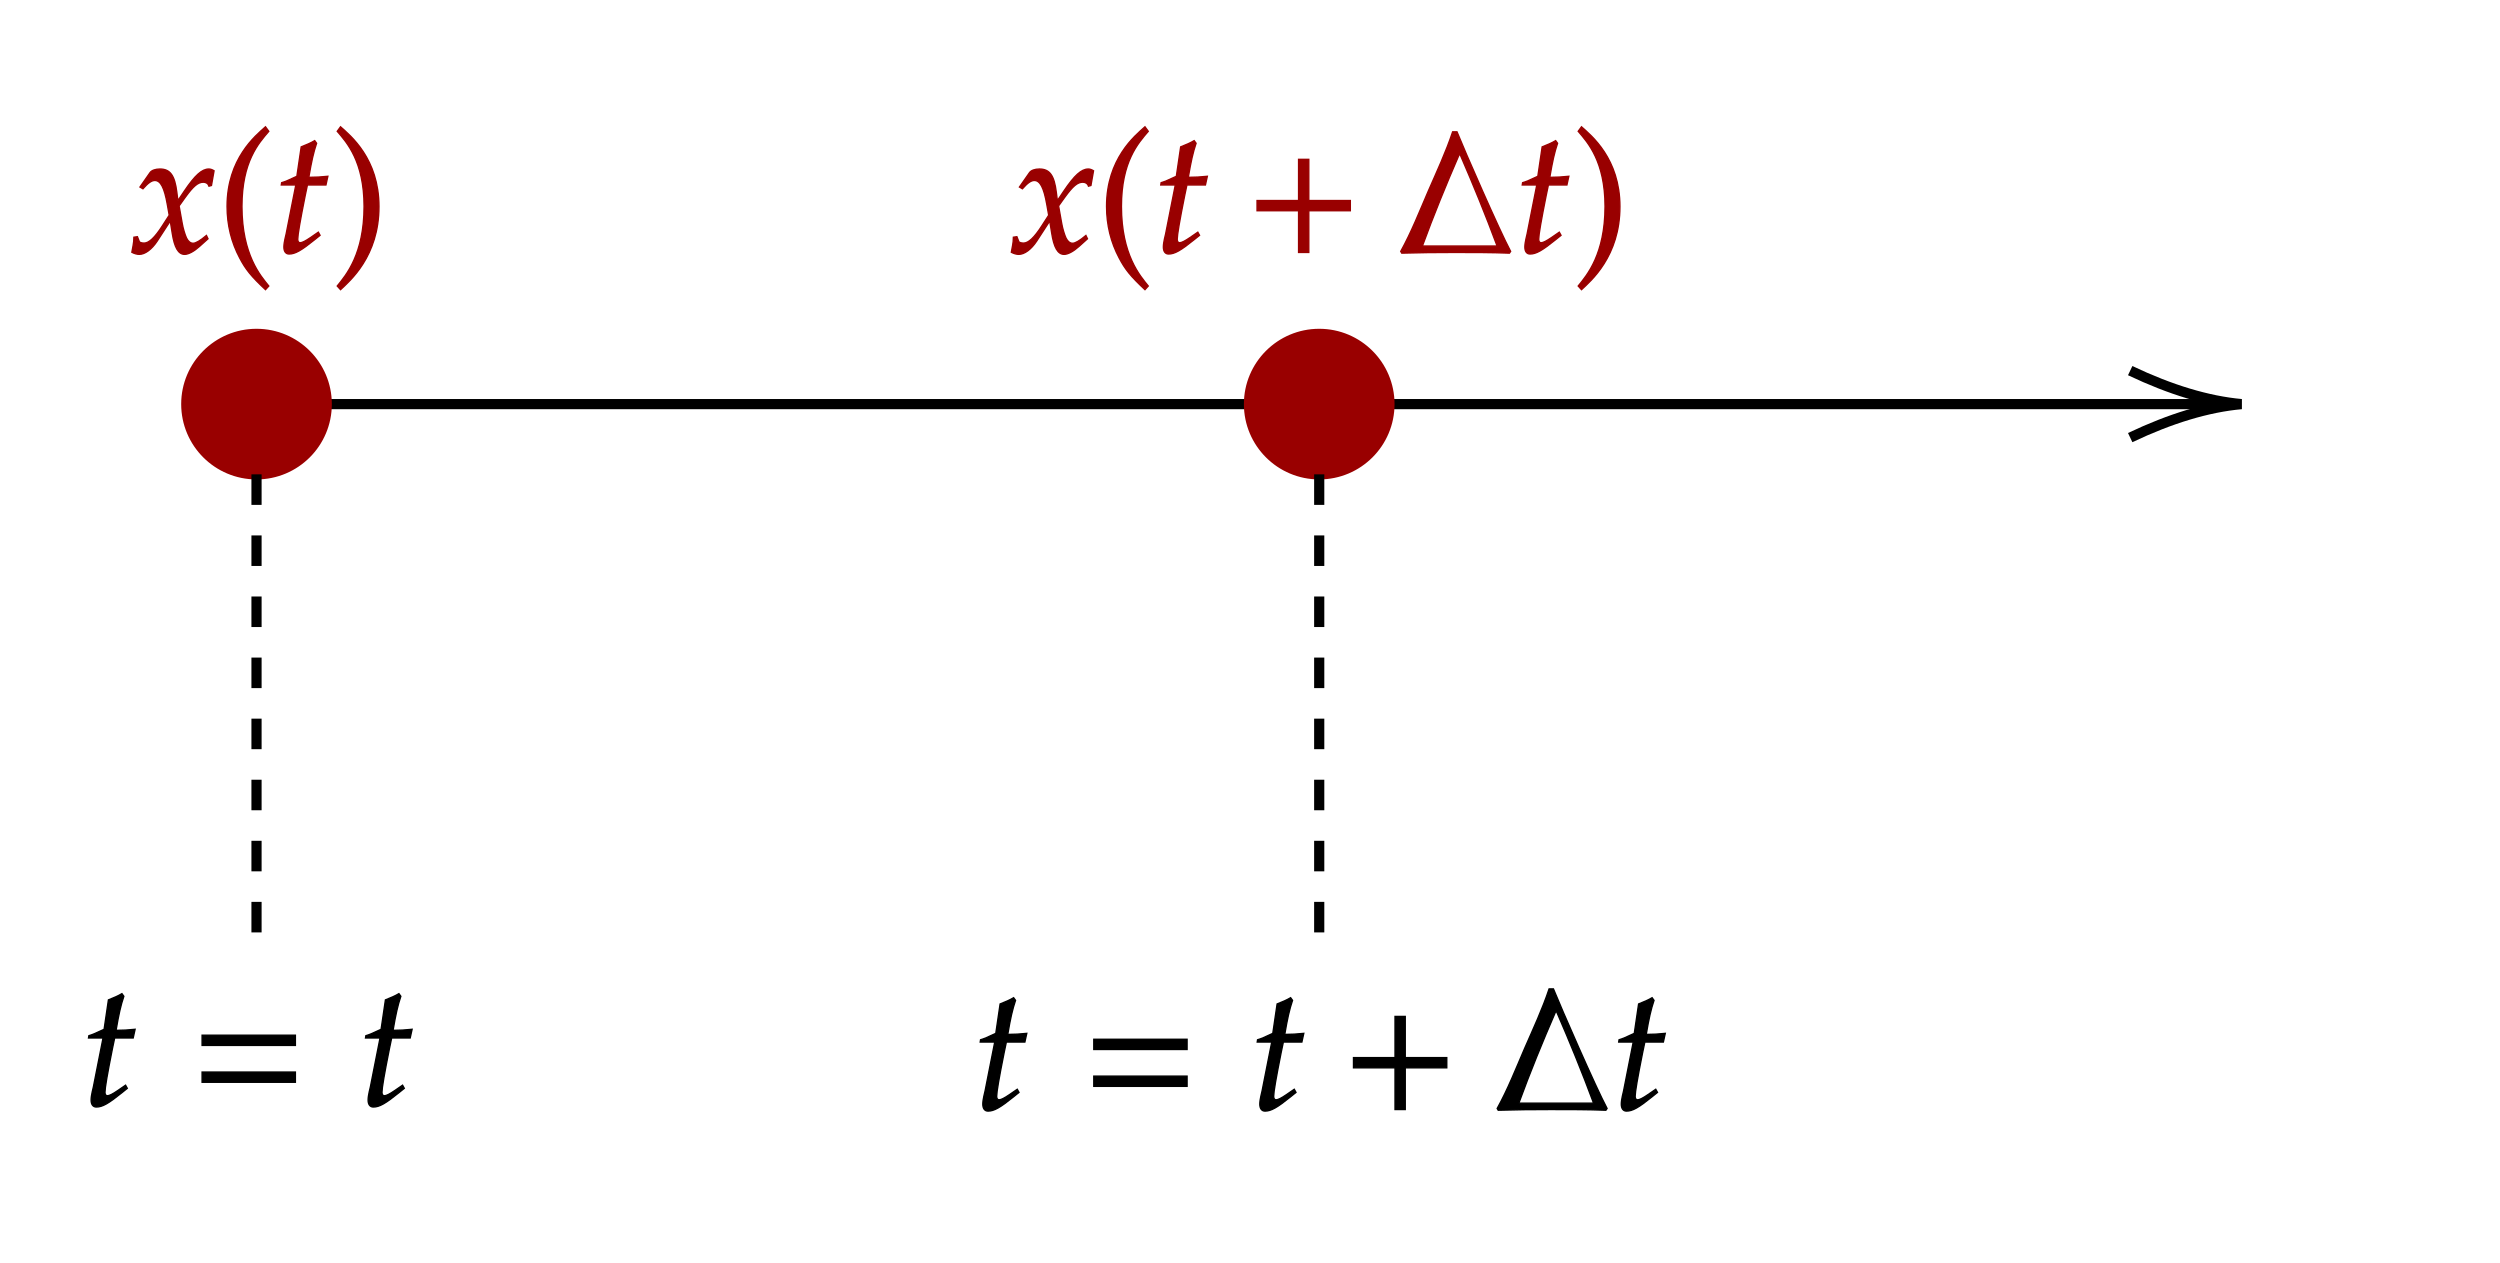
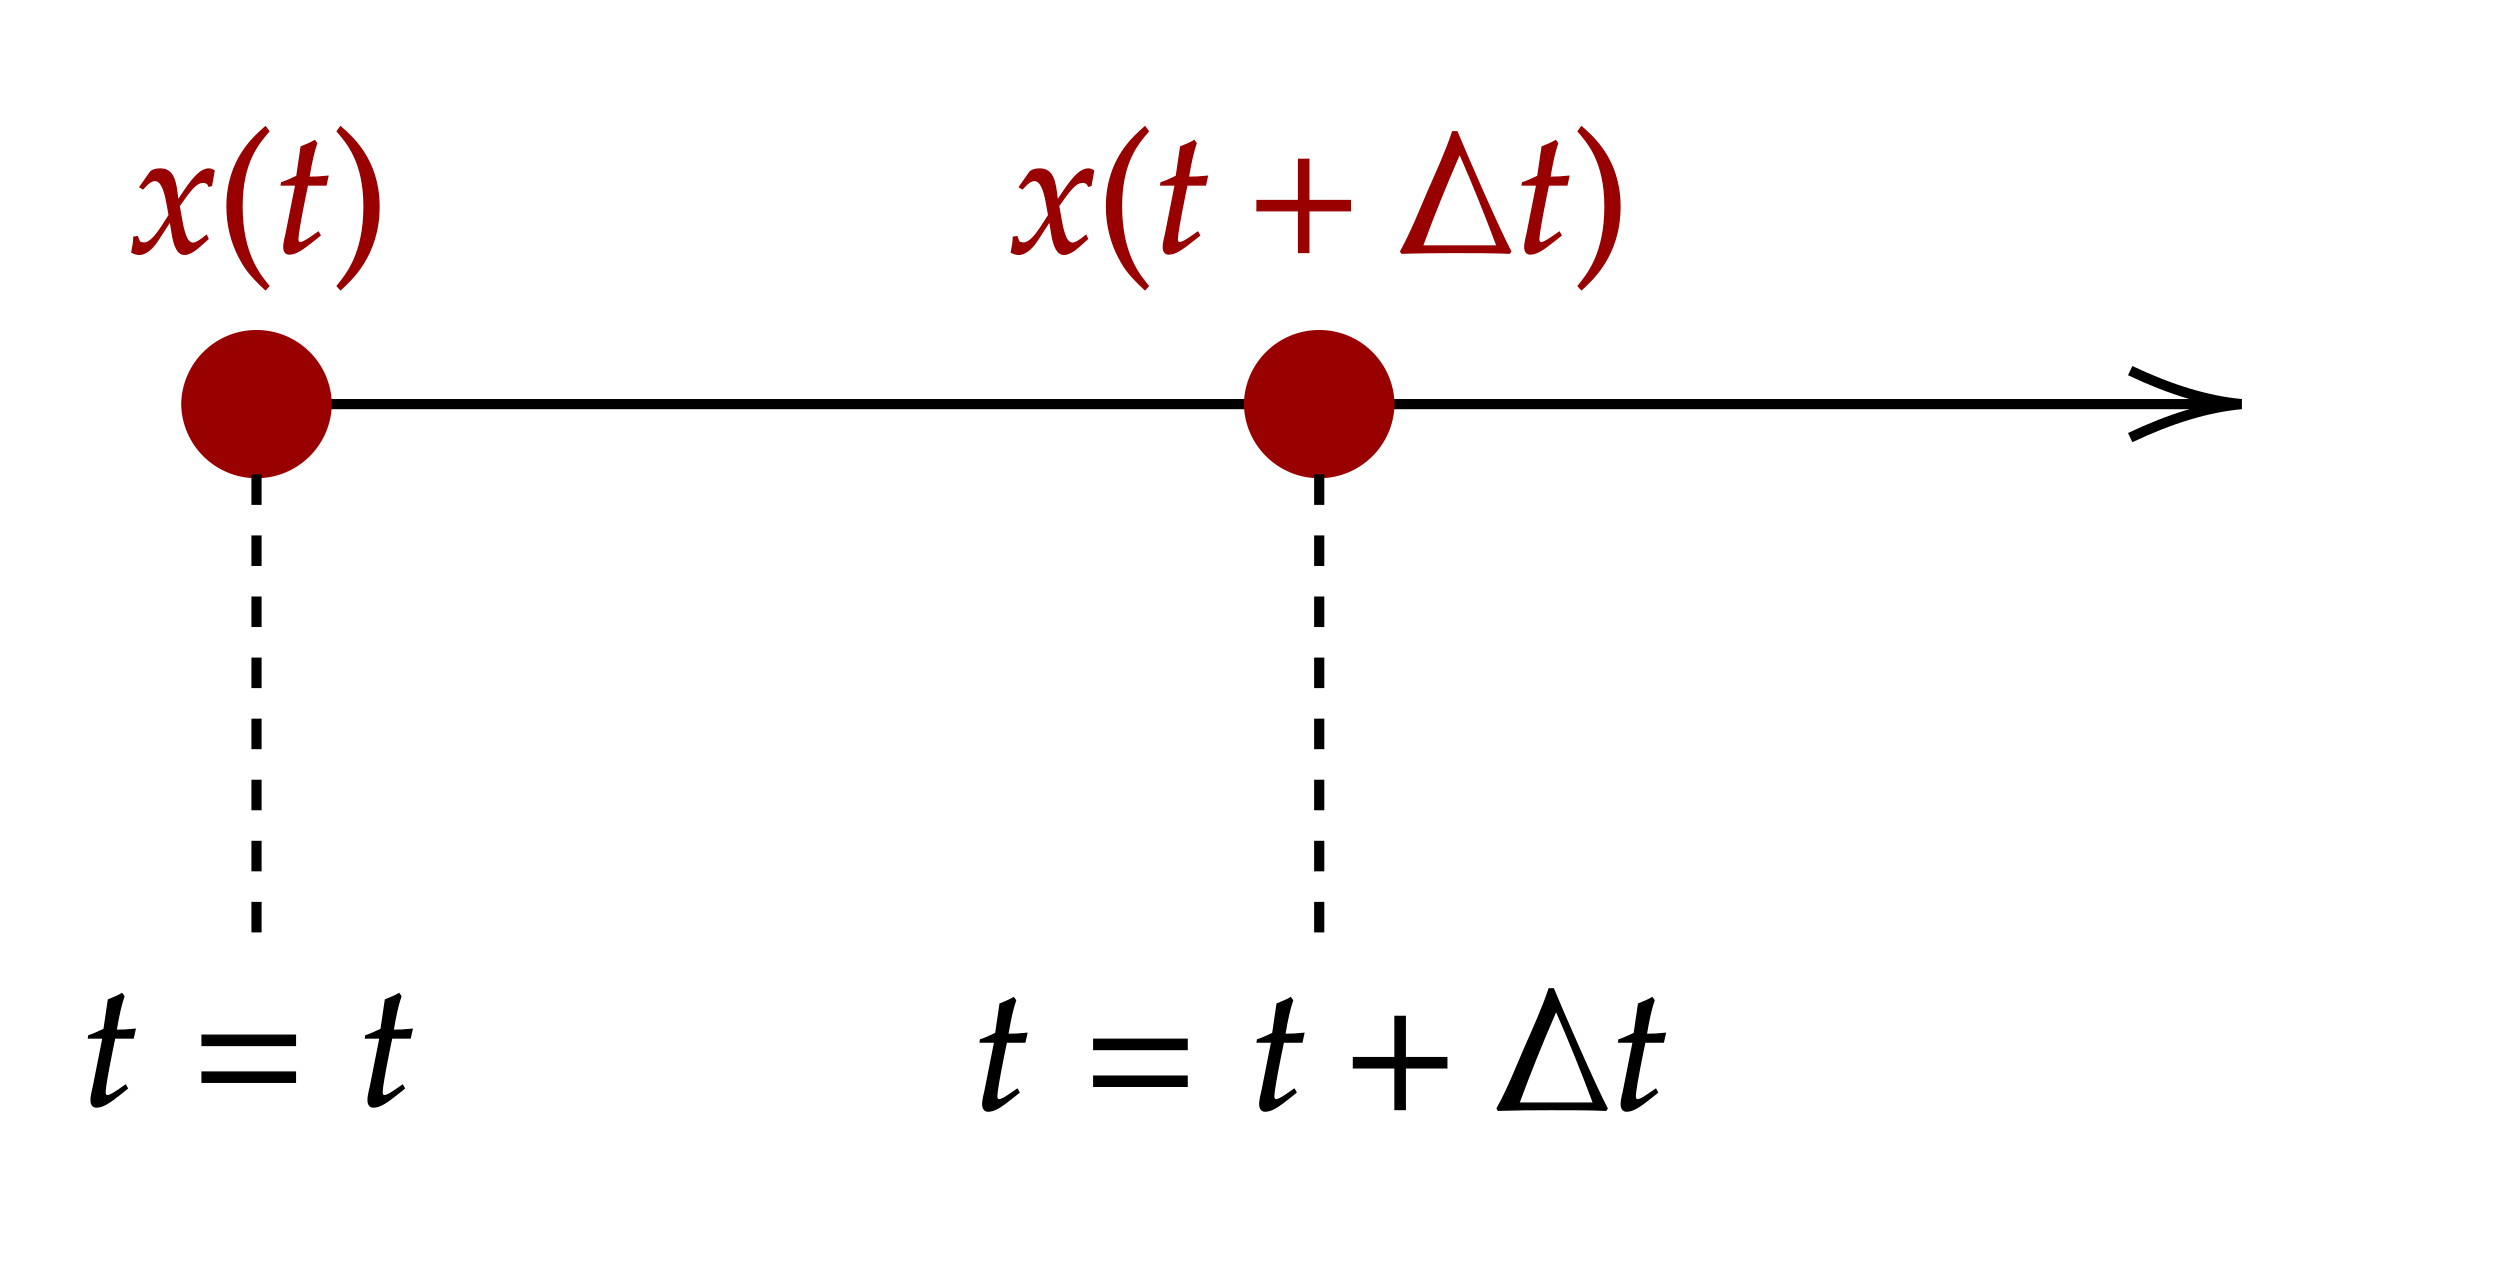
- <svg xmlns="http://www.w3.org/2000/svg" x="0" y="0" width="245.6" height="124" style="         width:245.6px;         height:124px;         background: transparent;         fill: none; ">
+ <svg xmlns="http://www.w3.org/2000/svg" width="245.6" height="124" style="width:245.6px;height:124px;background:0 0;fill:none">
  <svg />
-   <svg class="role-diagram-draw-area" style="overflow: visible;">
-     <g class="shapes-region" style="stroke: black; fill: none;">
+   <svg class="role-diagram-draw-area" style="overflow:visible">
+     <g class="shapes-region" style="stroke:#000;fill:none">
      <g class="arrow-line">
-         <path class="connection real" stroke-dasharray="" d="  M25.2,39.7 L218.2,39.7" style="stroke: rgb(0, 0, 0); stroke-width: 1; fill: none; fill-opacity: 1;" />
-         <g stroke="#000" transform="matrix(-1,1.2246467991473532e-16,-1.2246467991473532e-16,-1,220.2,39.7)" style="stroke: rgb(0, 0, 0); stroke-width: 1;">
-           <path d=" M10.93,-3.29 Q4.96,-0.45 0,0 Q4.96,0.45 10.93,3.29" />
-         </g>
+         <path d="M25.2 39.7h193" class="connection real" style="stroke:#000;stroke-width:1;fill:none;fill-opacity:1" />
+         <path d="M10.93-3.29Q4.96-.45 0 0q4.96.45 10.93 3.29" style="stroke:#000;stroke-width:1" transform="matrix(-1 0 0 -1 220.2 39.7)" />
      </g>
      <g class="composite-shape">
-         <path class="real" d=" M18.3,39.7 C18.3,35.89 21.39,32.8 25.2,32.8 C29.01,32.8 32.1,35.89 32.1,39.7 C32.1,43.51 29.01,46.6 25.2,46.6 C21.39,46.6 18.3,43.51 18.3,39.7 Z" style="stroke-width: 1; stroke: rgb(153, 0, 0); fill: rgb(153, 0, 0); fill-opacity: 1; stroke-opacity: 1;" />
+         <path d="M18.3 39.7a6.901 6.901 0 0 1 13.8 0 6.901 6.901 0 0 1-13.8 0Z" class="real" style="stroke-width:1;stroke:#900;fill:#900;fill-opacity:1;stroke-opacity:1" />
      </g>
      <g class="composite-shape">
-         <path class="real" d=" M122.7,39.7 C122.7,35.89 125.79,32.8 129.6,32.8 C133.41,32.8 136.5,35.89 136.5,39.7 C136.5,43.51 133.41,46.6 129.6,46.6 C125.79,46.6 122.7,43.51 122.7,39.7 Z" style="stroke-width: 1; stroke: rgb(153, 0, 0); stroke-opacity: 1; fill: rgb(153, 0, 0); fill-opacity: 1;" />
+         <path d="M122.7 39.7a6.901 6.901 0 0 1 13.8 0 6.901 6.901 0 0 1-13.8 0Z" class="real" style="stroke-width:1;stroke:#900;stroke-opacity:1;fill:#900;fill-opacity:1" />
      </g>
      <g class="arrow-line">
-         <path class="connection real" stroke-dasharray="3" d="  M25.2,46.6 L25.2,93.84" style="stroke: rgb(0, 0, 0); stroke-width: 1; fill: none; fill-opacity: 1;" />
+         <path stroke-dasharray="3" d="M25.2 46.6v47.24" class="connection real" style="stroke:#000;stroke-width:1;fill:none;fill-opacity:1" />
      </g>
      <g class="arrow-line">
-         <path class="connection real" stroke-dasharray="3" d="  M129.6,46.6 L129.6,93.84" style="stroke: rgb(0, 0, 0); stroke-width: 1; fill: none; fill-opacity: 1;" />
-       </g>
-       <g />
-     </g>
-     <g />
-     <g />
-     <g />
-   </svg>
-   <svg width="244" height="122.4" style="width:244px;height:122.4px;font-family:Asana-Math, Asana;background:transparent;">
-     <g>
-       <g>
-         <g>
-           <g transform="matrix(1,0,0,1,8,108.6)">
-             <path transform="matrix(0.017,0,0,-0.017,0,0)" d="M125 390L69 107C68 99 56 61 56 31C56 6 67 -9 86 -9C121 -9 156 11 234 74L265 99L255 117L210 86C181 66 161 56 150 56C141 56 136 64 136 76C136 102 150 183 179 328L192 390L299 390L310 440C272 436 238 434 200 434C216 528 227 577 245 631L234 646C214 634 187 622 156 610L131 440C87 419 61 408 43 403L41 390Z" stroke="rgb(0,0,0)" stroke-opacity="1" stroke-width="8" fill="rgb(0,0,0)" fill-opacity="1" />
-           </g>
-         </g>
-         <g>
-           <g transform="matrix(1,0,0,1,18.75,108.6)">
-             <path transform="matrix(0.017,0,0,-0.017,0,0)" d="M604 347L604 406L65 406L65 347ZM604 134L604 193L65 193L65 134Z" stroke="rgb(0,0,0)" stroke-opacity="1" stroke-width="8" fill="rgb(0,0,0)" fill-opacity="1" />
-           </g>
-         </g>
-         <g>
-           <g transform="matrix(1,0,0,1,35.2125,108.6)">
-             <path transform="matrix(0.017,0,0,-0.017,0,0)" d="M125 390L69 107C68 99 56 61 56 31C56 6 67 -9 86 -9C121 -9 156 11 234 74L265 99L255 117L210 86C181 66 161 56 150 56C141 56 136 64 136 76C136 102 150 183 179 328L192 390L299 390L310 440C272 436 238 434 200 434C216 528 227 577 245 631L234 646C214 634 187 622 156 610L131 440C87 419 61 408 43 403L41 390Z" stroke="rgb(0,0,0)" stroke-opacity="1" stroke-width="8" fill="rgb(0,0,0)" fill-opacity="1" />
-           </g>
-         </g>
-       </g>
-     </g>
-     <g>
-       <g>
-         <g>
-           <g transform="matrix(1,0,0,1,95.6,109)">
-             <path transform="matrix(0.017,0,0,-0.017,0,0)" d="M125 390L69 107C68 99 56 61 56 31C56 6 67 -9 86 -9C121 -9 156 11 234 74L265 99L255 117L210 86C181 66 161 56 150 56C141 56 136 64 136 76C136 102 150 183 179 328L192 390L299 390L310 440C272 436 238 434 200 434C216 528 227 577 245 631L234 646C214 634 187 622 156 610L131 440C87 419 61 408 43 403L41 390Z" stroke="rgb(0,0,0)" stroke-opacity="1" stroke-width="8" fill="rgb(0,0,0)" fill-opacity="1" />
-           </g>
-         </g>
-         <g>
-           <g transform="matrix(1,0,0,1,106.35,109)">
-             <path transform="matrix(0.017,0,0,-0.017,0,0)" d="M604 347L604 406L65 406L65 347ZM604 134L604 193L65 193L65 134Z" stroke="rgb(0,0,0)" stroke-opacity="1" stroke-width="8" fill="rgb(0,0,0)" fill-opacity="1" />
-           </g>
-         </g>
-         <g>
-           <g transform="matrix(1,0,0,1,122.8125,109)">
-             <path transform="matrix(0.017,0,0,-0.017,0,0)" d="M125 390L69 107C68 99 56 61 56 31C56 6 67 -9 86 -9C121 -9 156 11 234 74L265 99L255 117L210 86C181 66 161 56 150 56C141 56 136 64 136 76C136 102 150 183 179 328L192 390L299 390L310 440C272 436 238 434 200 434C216 528 227 577 245 631L234 646C214 634 187 622 156 610L131 440C87 419 61 408 43 403L41 390Z" stroke="rgb(0,0,0)" stroke-opacity="1" stroke-width="8" fill="rgb(0,0,0)" fill-opacity="1" />
-           </g>
-         </g>
-         <g>
-           <g transform="matrix(1,0,0,1,131.8625,109)">
-             <path transform="matrix(0.017,0,0,-0.017,0,0)" d="M604 241L604 300L364 300L364 538L305 538L305 300L65 300L65 241L305 241L305 0L364 0L364 241Z" stroke="rgb(0,0,0)" stroke-opacity="1" stroke-width="8" fill="rgb(0,0,0)" fill-opacity="1" />
-           </g>
-         </g>
-         <g>
-           <g transform="matrix(1,0,0,1,146.625,109)">
-             <path transform="matrix(0.017,0,0,-0.017,0,0)" d="M662 6L655 -4C549 0 443 0 336 0C235 0 134 -1 33 -4L27 6C88 116 136 238 186 354C235 466 288 580 327 697L352 697C395 590 597 128 662 6ZM584 37C518 215 447 389 371 564L364 564C289 391 217 215 152 37Z" stroke="rgb(0,0,0)" stroke-opacity="1" stroke-width="8" fill="rgb(0,0,0)" fill-opacity="1" />
-           </g>
-         </g>
-         <g>
-           <g transform="matrix(1,0,0,1,158.325,109)">
-             <path transform="matrix(0.017,0,0,-0.017,0,0)" d="M125 390L69 107C68 99 56 61 56 31C56 6 67 -9 86 -9C121 -9 156 11 234 74L265 99L255 117L210 86C181 66 161 56 150 56C141 56 136 64 136 76C136 102 150 183 179 328L192 390L299 390L310 440C272 436 238 434 200 434C216 528 227 577 245 631L234 646C214 634 187 622 156 610L131 440C87 419 61 408 43 403L41 390Z" stroke="rgb(0,0,0)" stroke-opacity="1" stroke-width="8" fill="rgb(0,0,0)" fill-opacity="1" />
-           </g>
-         </g>
-       </g>
-     </g>
-     <g>
-       <g>
-         <g>
-           <g transform="matrix(1,0,0,1,12.8,24.8)">
-             <path transform="matrix(0.017,0,0,-0.017,0,0)" d="M9 1C24 -7 40 -11 52 -11C85 -11 124 18 155 65L231 182L242 113C255 28 278 -11 314 -11C336 -11 368 6 400 35L449 79L440 98C404 68 379 53 363 53C348 53 335 63 325 83C316 102 305 139 300 168L282 269L317 318C364 383 391 406 422 406C438 406 450 398 455 383L469 387L484 472C472 479 463 482 454 482C414 482 374 446 312 354L275 299L269 347C257 446 230 482 171 482C145 482 123 474 114 461L56 378L73 368C103 402 123 416 142 416C175 416 197 375 214 277L225 215L185 153C142 86 108 54 80 54C65 54 54 58 52 63L41 91L21 88C21 53 13 27 9 1Z" stroke="rgb(153,0,0)" stroke-opacity="1" stroke-width="8" fill="rgb(153,0,0)" fill-opacity="1" />
-           </g>
-         </g>
-         <g>
-           <g transform="matrix(1,0,0,1,21.2875,24.8)">
-             <path transform="matrix(0.017,0,0,-0.017,0,0)" d="M146 266C146 526 243 632 301 700L282 726C225 675 60 542 60 266C60 159 85 58 133 -32C168 -99 200 -138 282 -215L301 -194C255 -137 146 -15 146 266Z" stroke="rgb(153,0,0)" stroke-opacity="1" stroke-width="8" fill="rgb(153,0,0)" fill-opacity="1" />
-           </g>
-         </g>
-         <g>
-           <g transform="matrix(1,0,0,1,26.9375,24.8)">
-             <path transform="matrix(0.017,0,0,-0.017,0,0)" d="M125 390L69 107C68 99 56 61 56 31C56 6 67 -9 86 -9C121 -9 156 11 234 74L265 99L255 117L210 86C181 66 161 56 150 56C141 56 136 64 136 76C136 102 150 183 179 328L192 390L299 390L310 440C272 436 238 434 200 434C216 528 227 577 245 631L234 646C214 634 187 622 156 610L131 440C87 419 61 408 43 403L41 390Z" stroke="rgb(153,0,0)" stroke-opacity="1" stroke-width="8" fill="rgb(153,0,0)" fill-opacity="1" />
-           </g>
-         </g>
-         <g>
-           <g transform="matrix(1,0,0,1,32.5875,24.8)">
-             <path transform="matrix(0.017,0,0,-0.017,0,0)" d="M51 726L32 700C87 636 187 526 187 266C187 -10 83 -131 32 -194L51 -215C104 -165 273 -23 273 265C273 542 108 675 51 726Z" stroke="rgb(153,0,0)" stroke-opacity="1" stroke-width="8" fill="rgb(153,0,0)" fill-opacity="1" />
-           </g>
-         </g>
-       </g>
-     </g>
-     <g>
-       <g>
-         <g>
-           <g transform="matrix(1,0,0,1,99.2,24.8)">
-             <path transform="matrix(0.017,0,0,-0.017,0,0)" d="M9 1C24 -7 40 -11 52 -11C85 -11 124 18 155 65L231 182L242 113C255 28 278 -11 314 -11C336 -11 368 6 400 35L449 79L440 98C404 68 379 53 363 53C348 53 335 63 325 83C316 102 305 139 300 168L282 269L317 318C364 383 391 406 422 406C438 406 450 398 455 383L469 387L484 472C472 479 463 482 454 482C414 482 374 446 312 354L275 299L269 347C257 446 230 482 171 482C145 482 123 474 114 461L56 378L73 368C103 402 123 416 142 416C175 416 197 375 214 277L225 215L185 153C142 86 108 54 80 54C65 54 54 58 52 63L41 91L21 88C21 53 13 27 9 1Z" stroke="rgb(153,0,0)" stroke-opacity="1" stroke-width="8" fill="rgb(153,0,0)" fill-opacity="1" />
-           </g>
-         </g>
-         <g>
-           <g transform="matrix(1,0,0,1,107.6875,24.8)">
-             <path transform="matrix(0.017,0,0,-0.017,0,0)" d="M146 266C146 526 243 632 301 700L282 726C225 675 60 542 60 266C60 159 85 58 133 -32C168 -99 200 -138 282 -215L301 -194C255 -137 146 -15 146 266Z" stroke="rgb(153,0,0)" stroke-opacity="1" stroke-width="8" fill="rgb(153,0,0)" fill-opacity="1" />
-           </g>
-         </g>
-         <g>
-           <g transform="matrix(1,0,0,1,113.3375,24.8)">
-             <path transform="matrix(0.017,0,0,-0.017,0,0)" d="M125 390L69 107C68 99 56 61 56 31C56 6 67 -9 86 -9C121 -9 156 11 234 74L265 99L255 117L210 86C181 66 161 56 150 56C141 56 136 64 136 76C136 102 150 183 179 328L192 390L299 390L310 440C272 436 238 434 200 434C216 528 227 577 245 631L234 646C214 634 187 622 156 610L131 440C87 419 61 408 43 403L41 390Z" stroke="rgb(153,0,0)" stroke-opacity="1" stroke-width="8" fill="rgb(153,0,0)" fill-opacity="1" />
-           </g>
-         </g>
-         <g>
-           <g transform="matrix(1,0,0,1,122.3875,24.8)">
-             <path transform="matrix(0.017,0,0,-0.017,0,0)" d="M604 241L604 300L364 300L364 538L305 538L305 300L65 300L65 241L305 241L305 0L364 0L364 241Z" stroke="rgb(153,0,0)" stroke-opacity="1" stroke-width="8" fill="rgb(153,0,0)" fill-opacity="1" />
-           </g>
-         </g>
-         <g>
-           <g transform="matrix(1,0,0,1,137.15,24.8)">
-             <path transform="matrix(0.017,0,0,-0.017,0,0)" d="M662 6L655 -4C549 0 443 0 336 0C235 0 134 -1 33 -4L27 6C88 116 136 238 186 354C235 466 288 580 327 697L352 697C395 590 597 128 662 6ZM584 37C518 215 447 389 371 564L364 564C289 391 217 215 152 37Z" stroke="rgb(153,0,0)" stroke-opacity="1" stroke-width="8" fill="rgb(153,0,0)" fill-opacity="1" />
-           </g>
-         </g>
-         <g>
-           <g transform="matrix(1,0,0,1,148.85,24.8)">
-             <path transform="matrix(0.017,0,0,-0.017,0,0)" d="M125 390L69 107C68 99 56 61 56 31C56 6 67 -9 86 -9C121 -9 156 11 234 74L265 99L255 117L210 86C181 66 161 56 150 56C141 56 136 64 136 76C136 102 150 183 179 328L192 390L299 390L310 440C272 436 238 434 200 434C216 528 227 577 245 631L234 646C214 634 187 622 156 610L131 440C87 419 61 408 43 403L41 390Z" stroke="rgb(153,0,0)" stroke-opacity="1" stroke-width="8" fill="rgb(153,0,0)" fill-opacity="1" />
-           </g>
-         </g>
-         <g>
-           <g transform="matrix(1,0,0,1,154.5,24.8)">
-             <path transform="matrix(0.017,0,0,-0.017,0,0)" d="M51 726L32 700C87 636 187 526 187 266C187 -10 83 -131 32 -194L51 -215C104 -165 273 -23 273 265C273 542 108 675 51 726Z" stroke="rgb(153,0,0)" stroke-opacity="1" stroke-width="8" fill="rgb(153,0,0)" fill-opacity="1" />
-           </g>
-         </g>
+         <path stroke-dasharray="3" d="M129.6 46.6v47.24" class="connection real" style="stroke:#000;stroke-width:1;fill:none;fill-opacity:1" />
      </g>
    </g>
  </svg>
+   <svg width="244" height="122.4" style="width:244px;height:122.4px;font-family:Asana-Math,Asana;background:0 0">
+     <path fill="#000" stroke="#000" stroke-width=".136" d="m10.125 101.97-.952 4.811c-.017.136-.221.782-.221 1.292 0 .425.187.68.51.68.595 0 1.19-.34 2.516-1.411l.527-.425-.17-.306-.765.527q-.74.51-1.02.51c-.153 0-.238-.136-.238-.34 0-.442.238-1.819.731-4.284l.221-1.054h1.819l.187-.85a17 17 0 0 1-1.87.102c.272-1.598.459-2.431.765-3.349l-.187-.255c-.34.204-.799.408-1.326.612l-.425 2.89c-.748.357-1.19.544-1.496.629l-.034.221Zm18.893.731v-1.003h-9.163v1.003Zm0 3.621v-1.003h-9.163v1.003Zm8.32-4.352-.952 4.811c-.017.136-.221.782-.221 1.292 0 .425.187.68.51.68.595 0 1.19-.34 2.516-1.411l.527-.425-.17-.306-.765.527q-.74.51-1.02.51c-.153 0-.238-.136-.238-.34 0-.442.238-1.819.73-4.284l.222-1.054h1.819l.187-.85a17 17 0 0 1-1.87.102c.272-1.598.459-2.431.765-3.349l-.187-.255c-.34.204-.8.408-1.326.612l-.425 2.89c-.748.357-1.19.544-1.496.629l-.034.221Zm60.387.4-.952 4.811c-.017.136-.221.782-.221 1.292 0 .425.187.68.51.68.595 0 1.19-.34 2.516-1.411l.527-.425-.17-.306-.765.527q-.74.51-1.02.51c-.153 0-.238-.136-.238-.34 0-.442.238-1.819.731-4.284l.221-1.054h1.819l.187-.85a17 17 0 0 1-1.87.102c.272-1.598.459-2.431.765-3.349l-.187-.255c-.34.204-.799.408-1.326.612l-.425 2.89c-.748.357-1.19.544-1.496.629l-.034.221Zm18.893.731v-1.003h-9.163v1.003Zm0 3.621v-1.003h-9.163v1.003Zm8.32-4.352-.952 4.811c-.017.136-.221.782-.221 1.292 0 .425.187.68.51.68.595 0 1.19-.34 2.516-1.411l.527-.425-.17-.306-.765.527q-.74.51-1.02.51c-.153 0-.238-.136-.238-.34 0-.442.238-1.819.73-4.284l.222-1.054h1.819l.187-.85a17 17 0 0 1-1.87.102c.272-1.598.459-2.431.765-3.349l-.187-.255c-.34.204-.8.408-1.326.612l-.425 2.89c-.748.357-1.19.544-1.496.629l-.034.221Zm17.192 2.533V103.9h-4.08v-4.046h-1.003v4.046h-4.08v1.003h4.08V109h1.003v-4.097Zm15.749 3.995-.119.17c-1.802-.068-3.604-.068-5.423-.068-1.717 0-3.434.017-5.151.068l-.102-.17c1.037-1.87 1.853-3.944 2.703-5.916.833-1.904 1.734-3.842 2.397-5.831h.425c.731 1.819 4.165 9.673 5.27 11.747Zm-1.326-.527a176 176 0 0 0-3.621-8.959h-.119c-1.275 2.941-2.499 5.933-3.604 8.959Zm3.897-6.001-.952 4.811c-.017.136-.221.782-.221 1.292 0 .425.187.68.51.68.595 0 1.19-.34 2.516-1.411l.527-.425-.17-.306-.765.527q-.74.51-1.02.51c-.153 0-.238-.136-.238-.34 0-.442.238-1.819.731-4.284l.221-1.054h1.819l.187-.85a17 17 0 0 1-1.87.102c.272-1.598.459-2.431.765-3.349l-.187-.255c-.34.204-.799.408-1.326.612l-.425 2.89c-.748.357-1.19.544-1.496.629l-.034.221Z" />
+     <path fill="#900" stroke="#900" stroke-width=".136" d="M12.953 24.783c.255.136.527.204.731.204.561 0 1.224-.493 1.751-1.292l1.292-1.989.187 1.173c.221 1.445.612 2.108 1.224 2.108.374 0 .918-.289 1.462-.782l.833-.748-.153-.323c-.612.51-1.037.765-1.309.765-.255 0-.476-.17-.646-.51-.153-.323-.34-.952-.425-1.445l-.306-1.717.595-.833c.799-1.105 1.258-1.496 1.785-1.496.272 0 .476.136.561.391l.238-.068.255-1.445c-.204-.119-.357-.17-.51-.17-.68 0-1.36.612-2.414 2.176l-.629.935-.102-.816c-.204-1.683-.663-2.295-1.666-2.295-.442 0-.816.136-.969.357l-.986 1.411.289.17c.51-.578.85-.816 1.173-.816.561 0 .935.697 1.224 2.363l.187 1.054-.68 1.054c-.731 1.139-1.309 1.683-1.785 1.683-.255 0-.442-.068-.476-.153l-.187-.476-.34.051c0 .595-.136 1.037-.204 1.479Zm10.817-4.505c0-4.42 1.648-6.222 2.634-7.378l-.323-.442c-.969.867-3.774 3.128-3.774 7.82 0 1.819.425 3.536 1.241 5.066.596 1.139 1.14 1.802 2.534 3.111l.322-.357c-.782-.969-2.635-3.043-2.635-7.82Zm5.292-2.108-.952 4.811c-.017.136-.22.782-.22 1.292 0 .425.186.68.51.68.594 0 1.19-.34 2.515-1.411l.527-.425-.17-.306-.765.527q-.74.51-1.02.51c-.152 0-.238-.136-.238-.34 0-.442.238-1.819.731-4.284l.221-1.054h1.82l.186-.85a17 17 0 0 1-1.87.102c.272-1.598.46-2.431.765-3.349l-.187-.255c-.34.204-.799.408-1.326.612l-.425 2.89c-.748.357-1.19.544-1.496.629l-.034.221Zm4.393-5.712-.323.442c.935 1.088 2.635 2.958 2.635 7.378 0 4.692-1.768 6.749-2.636 7.82l.324.357c.9-.85 3.774-3.264 3.774-8.16 0-4.709-2.805-6.97-3.774-7.837Zm65.898 12.325c.255.136.527.204.731.204.561 0 1.224-.493 1.751-1.292l1.292-1.989.187 1.173c.221 1.445.612 2.108 1.224 2.108.374 0 .918-.289 1.462-.782l.833-.748-.153-.323c-.612.51-1.037.765-1.309.765-.255 0-.476-.17-.646-.51-.153-.323-.34-.952-.425-1.445l-.306-1.717.595-.833c.799-1.105 1.258-1.496 1.785-1.496.272 0 .476.136.561.391l.238-.068.255-1.445c-.204-.119-.357-.17-.51-.17-.68 0-1.36.612-2.414 2.176l-.629.935-.102-.816c-.204-1.683-.663-2.295-1.666-2.295-.442 0-.816.136-.969.357l-.986 1.411.289.17c.51-.578.85-.816 1.173-.816.561 0 .935.697 1.224 2.363l.187 1.054-.68 1.054c-.731 1.139-1.309 1.683-1.785 1.683-.255 0-.442-.068-.476-.153l-.187-.476-.34.051c0 .595-.136 1.037-.204 1.479Zm10.817-4.505c0-4.42 1.649-6.222 2.635-7.378l-.323-.442c-.97.867-3.774 3.128-3.774 7.82 0 1.819.425 3.536 1.24 5.066.596 1.139 1.14 1.802 2.534 3.111l.323-.357c-.782-.969-2.635-3.043-2.635-7.82Zm5.292-2.108-.952 4.811c-.017.136-.22.782-.22 1.292 0 .425.186.68.51.68.594 0 1.19-.34 2.515-1.411l.527-.425-.17-.306-.764.527q-.741.51-1.02.51c-.154 0-.239-.136-.239-.34 0-.442.238-1.819.731-4.284l.221-1.054h1.82l.186-.85a17 17 0 0 1-1.87.102c.272-1.598.46-2.431.766-3.349l-.188-.255c-.34.204-.799.408-1.326.612l-.425 2.89c-.748.357-1.19.544-1.496.629l-.034.221Zm17.194 2.533V19.7h-4.08v-4.046h-1.003V19.7h-4.08v1.003h4.08V24.8h1.003v-4.097Zm15.748 3.995-.119.17c-1.802-.068-3.604-.068-5.423-.068-1.717 0-3.434.017-5.151.068l-.102-.17c1.037-1.87 1.853-3.944 2.703-5.916.833-1.904 1.734-3.842 2.397-5.831h.425c.731 1.819 4.165 9.673 5.27 11.747Zm-1.326-.527a176 176 0 0 0-3.621-8.959h-.119c-1.275 2.941-2.499 5.933-3.604 8.959Zm3.897-6.001-.952 4.811c-.017.136-.221.782-.221 1.292 0 .425.187.68.51.68.595 0 1.19-.34 2.516-1.411l.527-.425-.17-.306-.765.527q-.74.51-1.02.51c-.153 0-.238-.136-.238-.34 0-.442.238-1.819.731-4.284l.221-1.054h1.819l.187-.85a17 17 0 0 1-1.87.102c.272-1.598.459-2.431.765-3.349l-.187-.255c-.34.204-.799.408-1.326.612l-.425 2.89c-.748.357-1.19.544-1.496.629l-.034.221Zm4.392-5.712-.323.442c.935 1.088 2.635 2.958 2.635 7.378 0 4.692-1.768 6.749-2.635 7.82l.323.357c.901-.85 3.774-3.264 3.774-8.16 0-4.709-2.805-6.97-3.774-7.837Z" />
+   </svg>
</svg>
